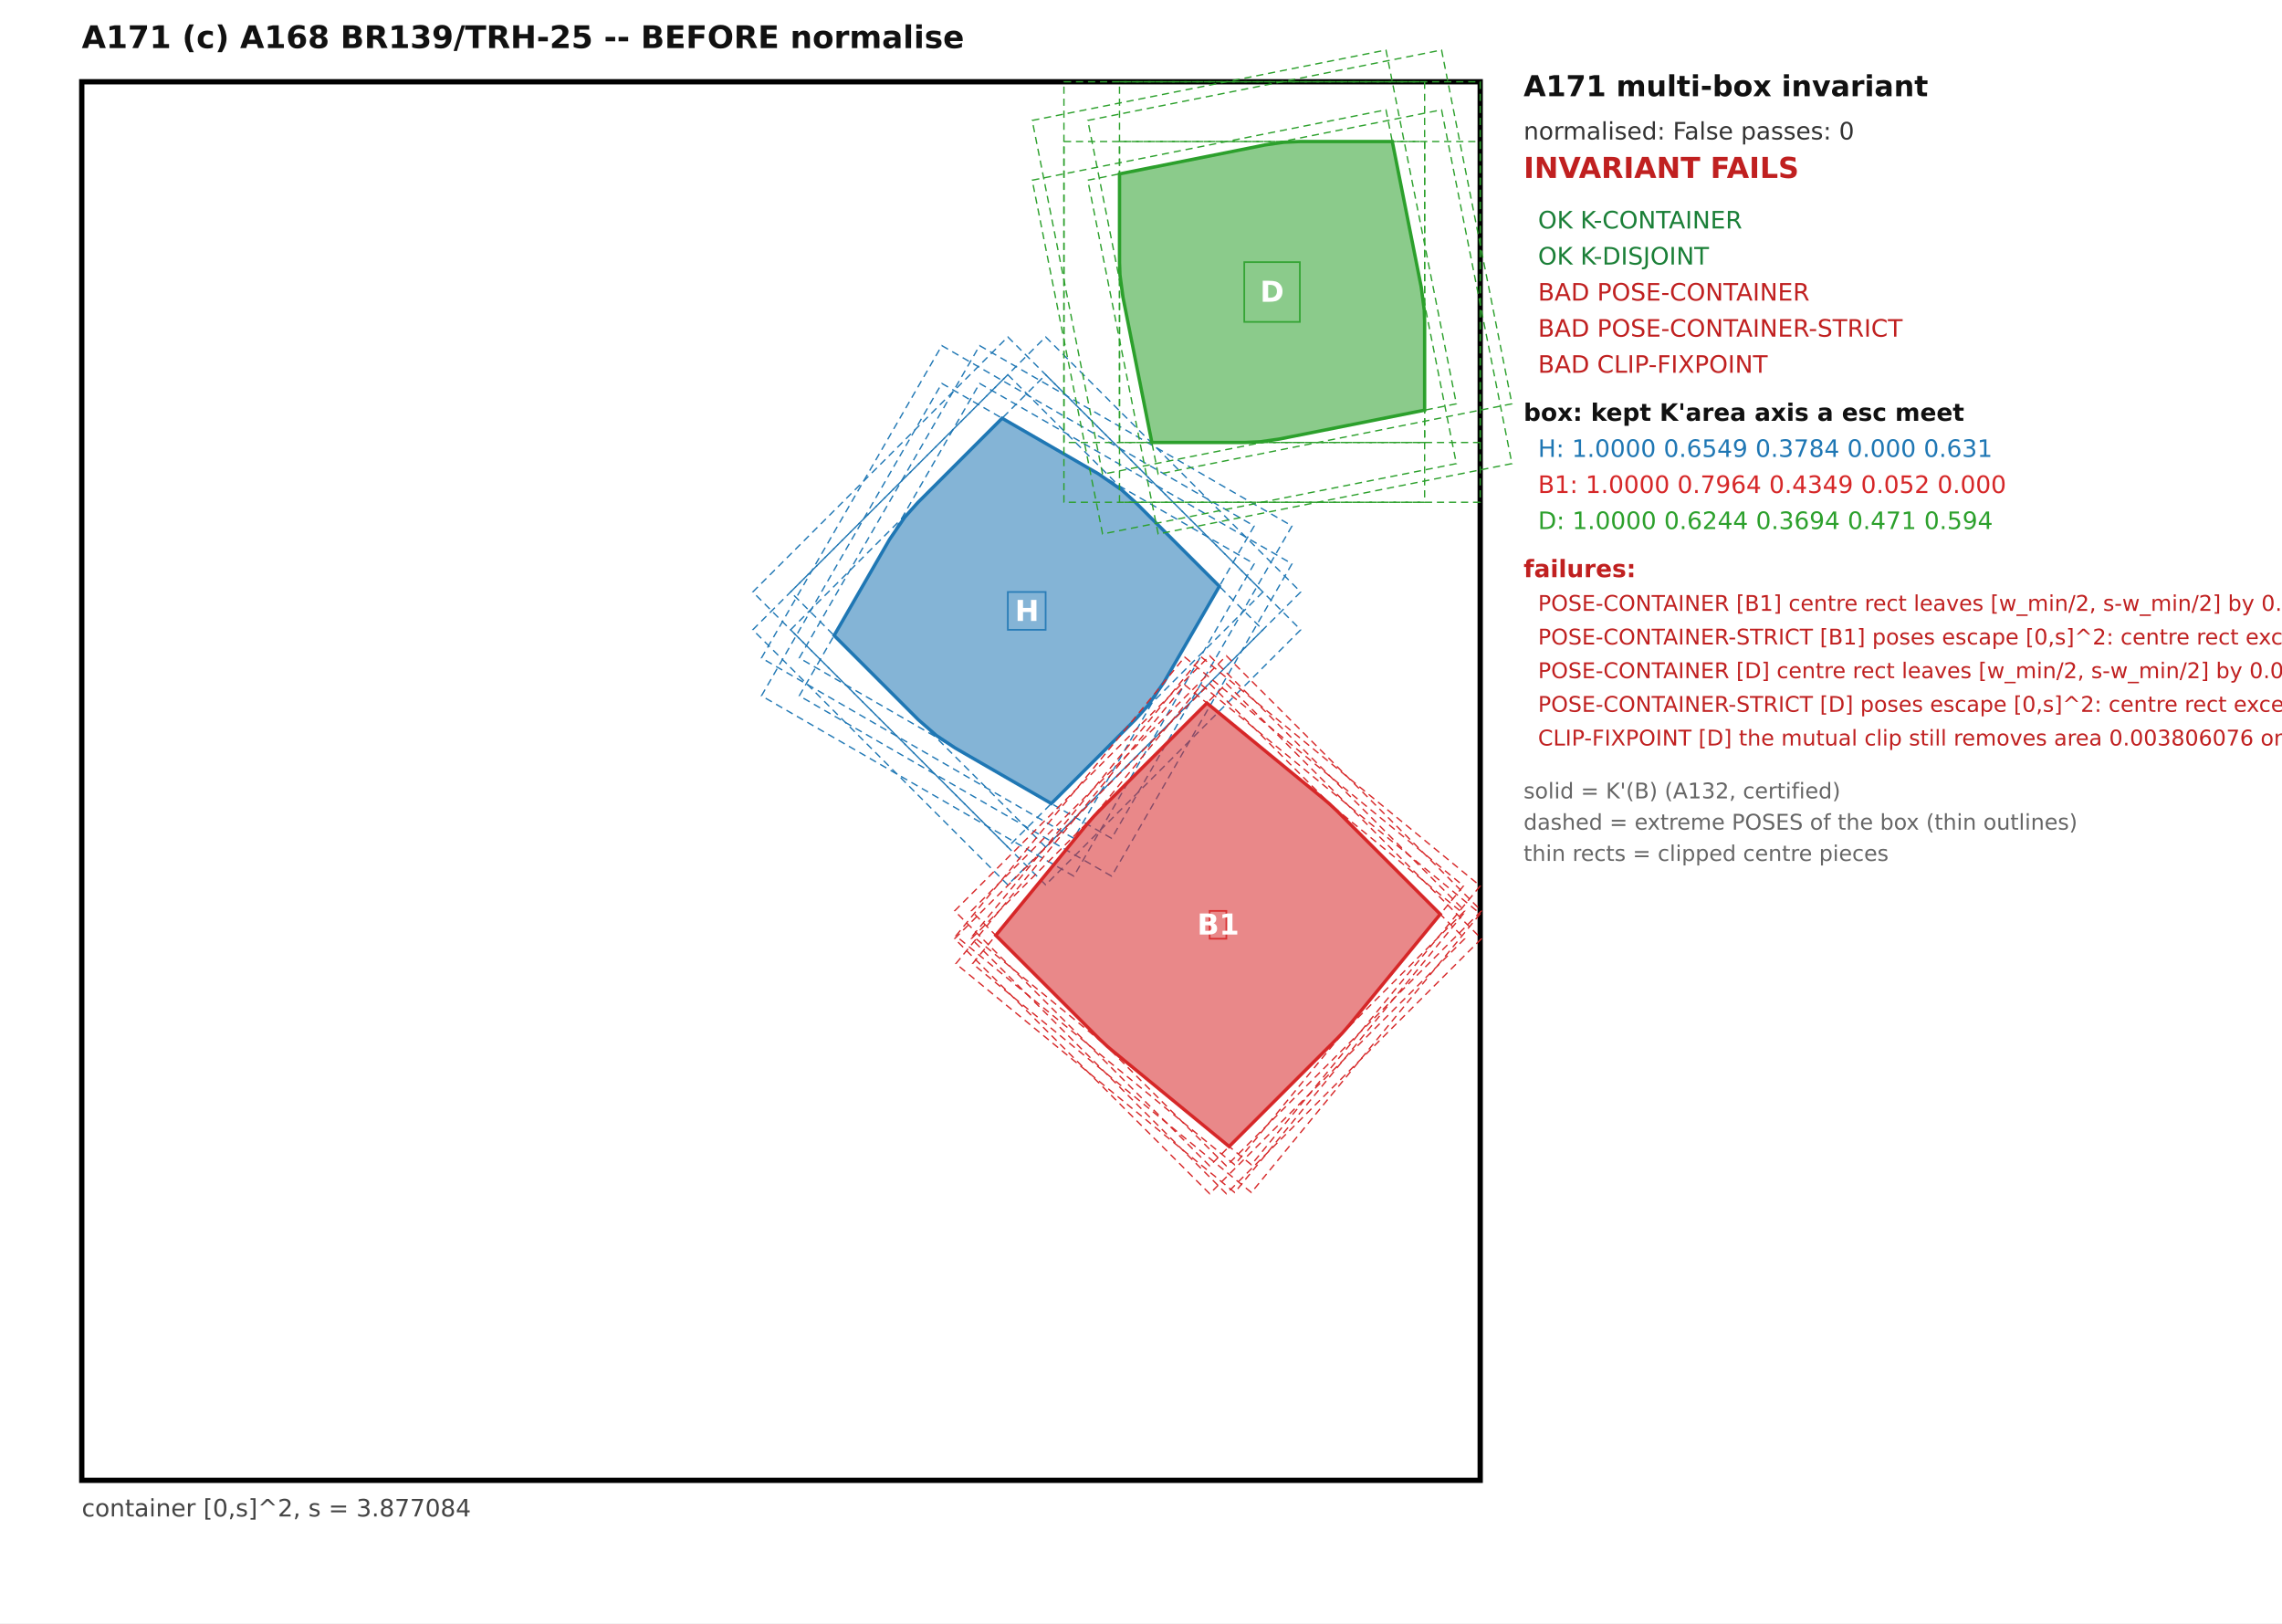
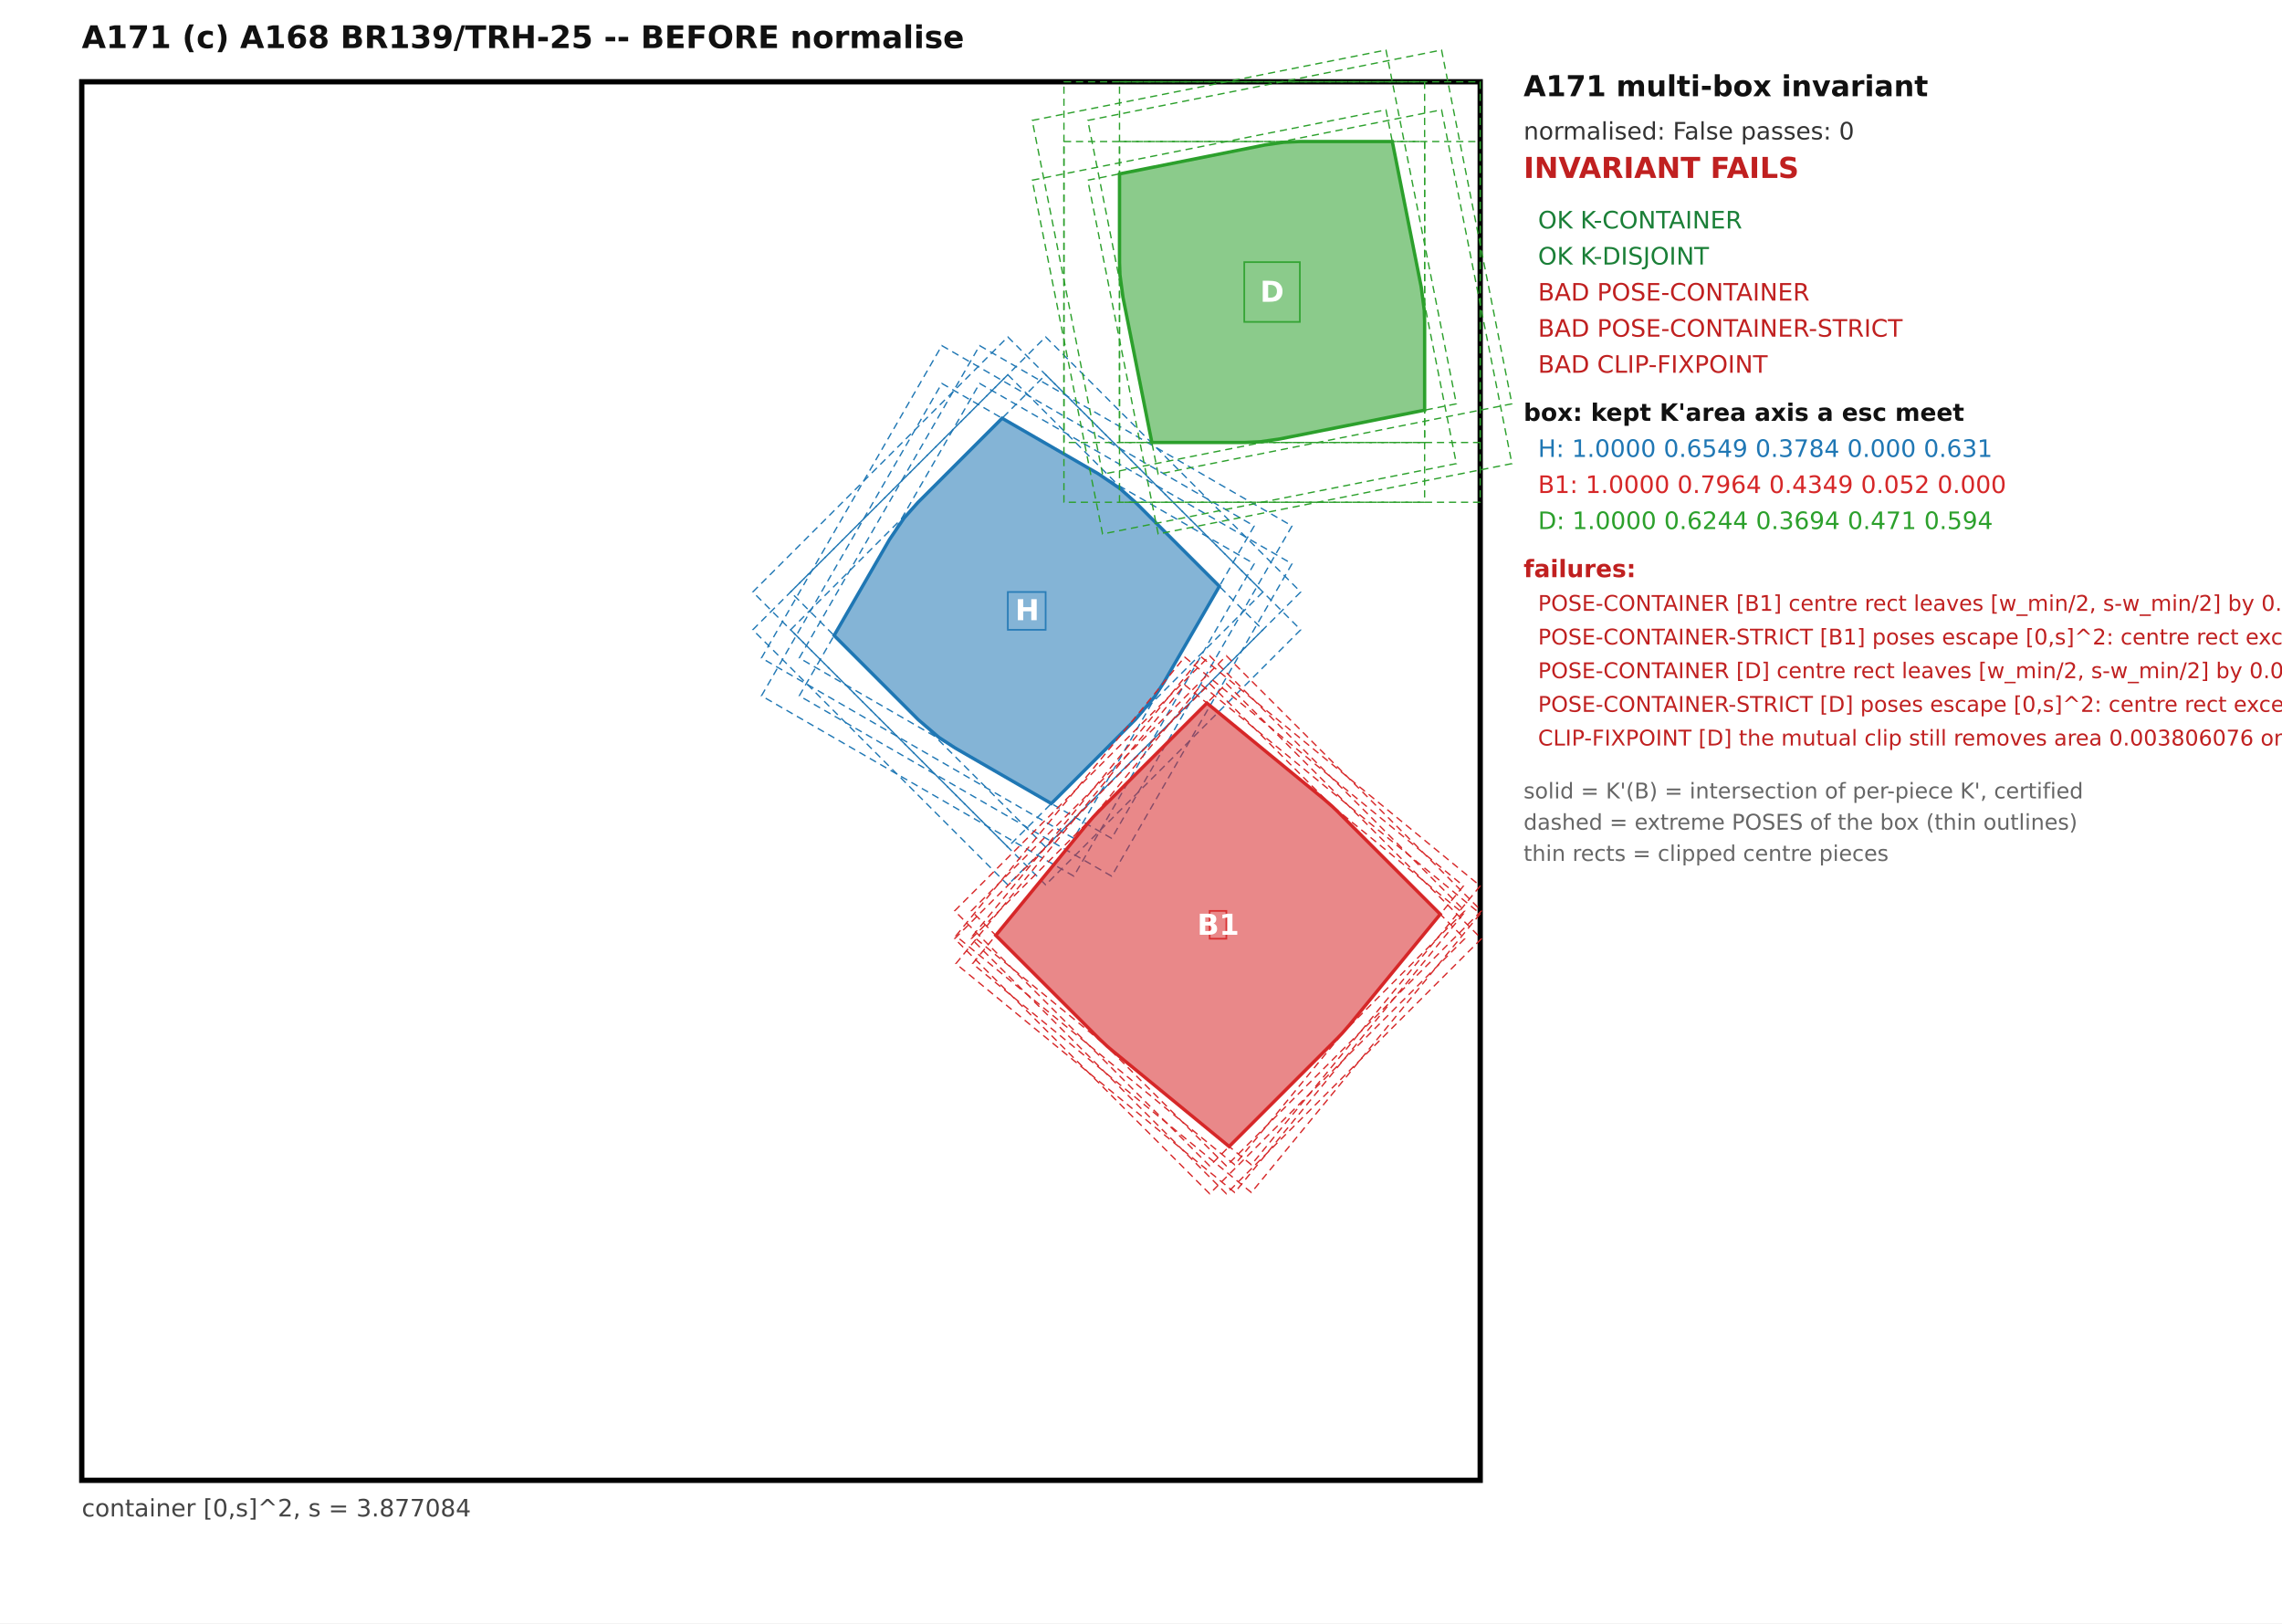
<svg xmlns="http://www.w3.org/2000/svg" width="949" height="675" viewBox="0 0 949 675">
  <rect width="949" height="675" fill="#ffffff" />
  <text x="34.0" y="20.0" font-family="DejaVu Sans,Arial,sans-serif" font-size="13" fill="#111" text-anchor="start" font-weight="bold">A171 (c) A168 BR139/TRH-25 -- BEFORE normalise</text>
  <rect x="34.00" y="34.00" width="581.56" height="581.56" fill="none" stroke="#000" stroke-width="2.2" />
  <text x="34.0" y="630.6" font-family="DejaVu Sans,Arial,sans-serif" font-size="10" fill="#444" text-anchor="start">container [0,s]^2, s = 3.877084</text>
  <polygon points="419.117,155.825 525.183,261.891 419.117,367.957 313.051,261.891" fill="none" fill-opacity="0.0" stroke="#1f77b4" stroke-width="0.55" stroke-dasharray="3,2" />
  <polygon points="419.117,140.102 525.183,246.168 419.117,352.234 313.051,246.168" fill="none" fill-opacity="0.0" stroke="#1f77b4" stroke-width="0.55" stroke-dasharray="3,2" />
  <polygon points="434.840,155.825 540.906,261.891 434.840,367.957 328.774,261.891" fill="none" fill-opacity="0.0" stroke="#1f77b4" stroke-width="0.55" stroke-dasharray="3,2" />
  <polygon points="434.840,140.102 540.906,246.168 434.840,352.234 328.774,246.168" fill="none" fill-opacity="0.0" stroke="#1f77b4" stroke-width="0.55" stroke-dasharray="3,2" />
  <polygon points="391.665,159.439 521.569,234.439 446.569,364.343 316.665,289.343" fill="none" fill-opacity="0.0" stroke="#1f77b4" stroke-width="0.55" stroke-dasharray="3,2" />
  <polygon points="391.665,143.716 521.569,218.716 446.569,348.620 316.665,273.620" fill="none" fill-opacity="0.0" stroke="#1f77b4" stroke-width="0.55" stroke-dasharray="3,2" />
  <polygon points="407.388,159.439 537.292,234.439 462.292,364.343 332.388,289.343" fill="none" fill-opacity="0.0" stroke="#1f77b4" stroke-width="0.55" stroke-dasharray="3,2" />
  <polygon points="407.388,143.716 537.292,218.716 462.292,348.620 332.388,273.620" fill="none" fill-opacity="0.0" stroke="#1f77b4" stroke-width="0.55" stroke-dasharray="3,2" />
-   <polygon points="346.868,264.262 381.879,299.273 389.427,305.856 397.251,311.069 437.211,334.140 472.222,299.129 477.287,293.510 484.018,283.756 507.089,243.796 472.078,208.785 466.459,203.721 456.706,196.990 416.746,173.919 381.735,208.930 376.285,215.026 369.939,224.302" fill="#1f77b4" fill-opacity="0.55" stroke="#1f77b4" stroke-width="1.4" />
+   <polygon points="346.868,264.262 381.879,299.273 390.409,306.591 397.251,311.069 437.211,334.140 472.222,299.129 480.140,289.771 484.018,283.756 507.089,243.796 472.078,208.785 465.662,203.081 456.706,196.990 416.746,173.919 381.735,208.930 376.030,215.346 369.939,224.302" fill="#1f77b4" fill-opacity="0.55" stroke="#1f77b4" stroke-width="1.4" />
  <rect x="419.12" y="246.17" width="15.72" height="15.72" fill="none" stroke="#1f77b4" stroke-width="0.7" stroke-opacity="0.9" />
-   <text x="427.1" y="258.2" font-family="DejaVu Sans,Arial,sans-serif" font-size="12" fill="#fff" text-anchor="middle" font-weight="bold">H</text>
+   <text x="427.2" y="257.9" font-family="DejaVu Sans,Arial,sans-serif" font-size="12" fill="#fff" text-anchor="middle" font-weight="bold">H</text>
  <polygon points="503.063,284.271 609.129,390.337 503.063,496.403 396.997,390.337" fill="none" fill-opacity="0.0" stroke="#d62728" stroke-width="0.55" stroke-dasharray="3,2" />
  <polygon points="503.063,272.716 609.129,378.782 503.063,484.848 396.997,378.782" fill="none" fill-opacity="0.0" stroke="#d62728" stroke-width="0.55" stroke-dasharray="3,2" />
  <polygon points="510.007,284.271 616.073,390.337 510.007,496.403 403.941,390.337" fill="none" fill-opacity="0.0" stroke="#d62728" stroke-width="0.55" stroke-dasharray="3,2" />
  <polygon points="510.007,272.716 616.073,378.782 510.007,484.848 403.941,378.782" fill="none" fill-opacity="0.0" stroke="#d62728" stroke-width="0.55" stroke-dasharray="3,2" />
  <polygon points="492.666,284.782 608.618,379.941 513.459,495.893 397.507,400.734" fill="none" fill-opacity="0.0" stroke="#d62728" stroke-width="0.55" stroke-dasharray="3,2" />
  <polygon points="492.666,273.226 608.618,368.385 513.459,484.337 397.507,389.178" fill="none" fill-opacity="0.0" stroke="#d62728" stroke-width="0.55" stroke-dasharray="3,2" />
  <polygon points="499.611,284.782 615.563,379.941 520.404,495.893 404.452,400.734" fill="none" fill-opacity="0.0" stroke="#d62728" stroke-width="0.55" stroke-dasharray="3,2" />
  <polygon points="499.611,273.226 615.563,368.385 520.404,484.337 404.452,389.178" fill="none" fill-opacity="0.0" stroke="#d62728" stroke-width="0.55" stroke-dasharray="3,2" />
-   <polygon points="414.117,388.957 457.002,431.842 460.528,435.144 462.398,436.733 511.160,476.750 556.123,431.787 558.194,429.630 561.014,426.391 598.953,380.162 556.068,337.277 552.772,334.178 550.672,332.386 501.910,292.369 456.947,337.332 454.928,339.433 452.056,342.728" fill="#d62728" fill-opacity="0.55" stroke="#d62728" stroke-width="1.4" />
+   <polygon points="414.117,388.957 457.002,431.842 460.528,435.144 462.398,436.733 511.160,476.750 556.123,431.787 558.038,429.799 561.014,426.391 598.953,380.162 556.068,337.277 554.079,335.362 550.672,332.386 501.910,292.369 456.947,337.332 454.668,339.715 452.056,342.728" fill="#d62728" fill-opacity="0.55" stroke="#d62728" stroke-width="1.4" />
  <rect x="503.06" y="378.78" width="6.94" height="11.56" fill="none" stroke="#d62728" stroke-width="0.7" stroke-opacity="0.9" />
-   <text x="506.6" y="388.6" font-family="DejaVu Sans,Arial,sans-serif" font-size="12" fill="#fff" text-anchor="middle" font-weight="bold">B1</text>
+   <text x="506.6" y="388.7" font-family="DejaVu Sans,Arial,sans-serif" font-size="12" fill="#fff" text-anchor="middle" font-weight="bold">B1</text>
  <polygon points="592.451,58.858 592.451,208.858 442.451,208.858 442.451,58.858" fill="none" fill-opacity="0.0" stroke="#2ca02c" stroke-width="0.55" stroke-dasharray="3,2" />
  <polygon points="592.451,34.000 592.451,184.000 442.451,184.000 442.451,34.000" fill="none" fill-opacity="0.0" stroke="#2ca02c" stroke-width="0.55" stroke-dasharray="3,2" />
  <polygon points="615.563,58.858 615.563,208.858 465.563,208.858 465.563,58.858" fill="none" fill-opacity="0.0" stroke="#2ca02c" stroke-width="0.55" stroke-dasharray="3,2" />
  <polygon points="615.563,34.000 615.563,184.000 465.563,184.000 465.563,34.000" fill="none" fill-opacity="0.0" stroke="#2ca02c" stroke-width="0.55" stroke-dasharray="3,2" />
  <polygon points="576.378,45.667 605.642,192.785 458.524,222.048 429.260,74.931" fill="none" fill-opacity="0.0" stroke="#2ca02c" stroke-width="0.55" stroke-dasharray="3,2" />
  <polygon points="576.378,20.809 605.642,167.927 458.524,197.191 429.260,50.073" fill="none" fill-opacity="0.0" stroke="#2ca02c" stroke-width="0.55" stroke-dasharray="3,2" />
  <polygon points="599.490,45.667 628.753,192.785 481.635,222.048 452.372,74.931" fill="none" fill-opacity="0.0" stroke="#2ca02c" stroke-width="0.55" stroke-dasharray="3,2" />
  <polygon points="599.490,20.809 628.753,167.927 481.635,197.191 452.372,50.073" fill="none" fill-opacity="0.0" stroke="#2ca02c" stroke-width="0.55" stroke-dasharray="3,2" />
  <polygon points="465.563,109.077 465.749,114.288 466.989,123.557 479.012,184.000 517.528,184.000 523.962,183.717 532.008,182.574 592.451,170.551 592.451,133.781 592.295,129.029 591.025,119.301 579.002,58.858 540.486,58.858 533.899,59.155 526.006,60.284 465.563,72.307" fill="#2ca02c" fill-opacity="0.55" stroke="#2ca02c" stroke-width="1.4" />
  <rect x="517.45" y="109.00" width="23.11" height="24.86" fill="none" stroke="#2ca02c" stroke-width="0.7" stroke-opacity="0.9" />
  <text x="529.0" y="125.5" font-family="DejaVu Sans,Arial,sans-serif" font-size="12" fill="#fff" text-anchor="middle" font-weight="bold">D</text>
  <text x="633.6" y="40.0" font-family="DejaVu Sans,Arial,sans-serif" font-size="12" fill="#111" text-anchor="start" font-weight="bold">A171 multi-box invariant</text>
  <text x="633.6" y="58.0" font-family="DejaVu Sans,Arial,sans-serif" font-size="10" fill="#333" text-anchor="start">normalised: False   passes: 0</text>
  <text x="633.6" y="74.0" font-family="DejaVu Sans,Arial,sans-serif" font-size="12" fill="#c02020" text-anchor="start" font-weight="bold">INVARIANT FAILS</text>
  <text x="639.6" y="95.0" font-family="DejaVu Sans,Arial,sans-serif" font-size="10" fill="#1a7f37" text-anchor="start">OK   K-CONTAINER</text>
  <text x="639.6" y="110.0" font-family="DejaVu Sans,Arial,sans-serif" font-size="10" fill="#1a7f37" text-anchor="start">OK   K-DISJOINT</text>
  <text x="639.6" y="125.0" font-family="DejaVu Sans,Arial,sans-serif" font-size="10" fill="#c02020" text-anchor="start">BAD  POSE-CONTAINER</text>
  <text x="639.6" y="140.0" font-family="DejaVu Sans,Arial,sans-serif" font-size="10" fill="#c02020" text-anchor="start">BAD  POSE-CONTAINER-STRICT</text>
  <text x="639.6" y="155.0" font-family="DejaVu Sans,Arial,sans-serif" font-size="10" fill="#c02020" text-anchor="start">BAD  CLIP-FIXPOINT</text>
  <text x="633.6" y="175.0" font-family="DejaVu Sans,Arial,sans-serif" font-size="10" fill="#111" text-anchor="start" font-weight="bold">box: kept  K'area  axis a  esc  meet</text>
  <text x="639.6" y="190.0" font-family="DejaVu Sans,Arial,sans-serif" font-size="10" fill="#1f77b4" text-anchor="start">H: 1.0000  0.6549  0.3784  0.000  0.631</text>
  <text x="639.6" y="205.0" font-family="DejaVu Sans,Arial,sans-serif" font-size="10" fill="#d62728" text-anchor="start">B1: 1.0000  0.7964  0.4349  0.052  0.000</text>
  <text x="639.6" y="220.0" font-family="DejaVu Sans,Arial,sans-serif" font-size="10" fill="#2ca02c" text-anchor="start">D: 1.0000  0.6244  0.3694  0.471  0.594</text>
  <text x="633.6" y="240.0" font-family="DejaVu Sans,Arial,sans-serif" font-size="10" fill="#c02020" text-anchor="start" font-weight="bold">failures:</text>
  <text x="639.6" y="254.0" font-family="DejaVu Sans,Arial,sans-serif" font-size="9" fill="#c02020" text-anchor="start">POSE-CONTAINER [B1] centre rect leaves [w_min/2, s-w_min/2] by 0.0000000</text>
  <text x="639.6" y="268.0" font-family="DejaVu Sans,Arial,sans-serif" font-size="9" fill="#c02020" text-anchor="start">POSE-CONTAINER-STRICT [B1] poses escape [0,s]^2: centre rect exceeds [w_max/2, </text>
  <text x="639.6" y="282.0" font-family="DejaVu Sans,Arial,sans-serif" font-size="9" fill="#c02020" text-anchor="start">POSE-CONTAINER [D] centre rect leaves [w_min/2, s-w_min/2] by 0.0000000</text>
  <text x="639.6" y="296.0" font-family="DejaVu Sans,Arial,sans-serif" font-size="9" fill="#c02020" text-anchor="start">POSE-CONTAINER-STRICT [D] poses escape [0,s]^2: centre rect exceeds [w_max/2, </text>
  <text x="639.6" y="310.0" font-family="DejaVu Sans,Arial,sans-serif" font-size="9" fill="#c02020" text-anchor="start">CLIP-FIXPOINT [D] the mutual clip still removes area 0.003806076 on ti</text>
-   <text x="633.6" y="332.0" font-family="DejaVu Sans,Arial,sans-serif" font-size="9" fill="#666" text-anchor="start">solid = K'(B) (A132, certified)</text>
+   <text x="633.6" y="332.0" font-family="DejaVu Sans,Arial,sans-serif" font-size="9" fill="#666" text-anchor="start">solid = K'(B) = intersection of per-piece K', certified</text>
  <text x="633.6" y="345.0" font-family="DejaVu Sans,Arial,sans-serif" font-size="9" fill="#666" text-anchor="start">dashed = extreme POSES of the box (thin outlines)</text>
  <text x="633.6" y="358.0" font-family="DejaVu Sans,Arial,sans-serif" font-size="9" fill="#666" text-anchor="start">thin rects = clipped centre pieces</text>
</svg>
